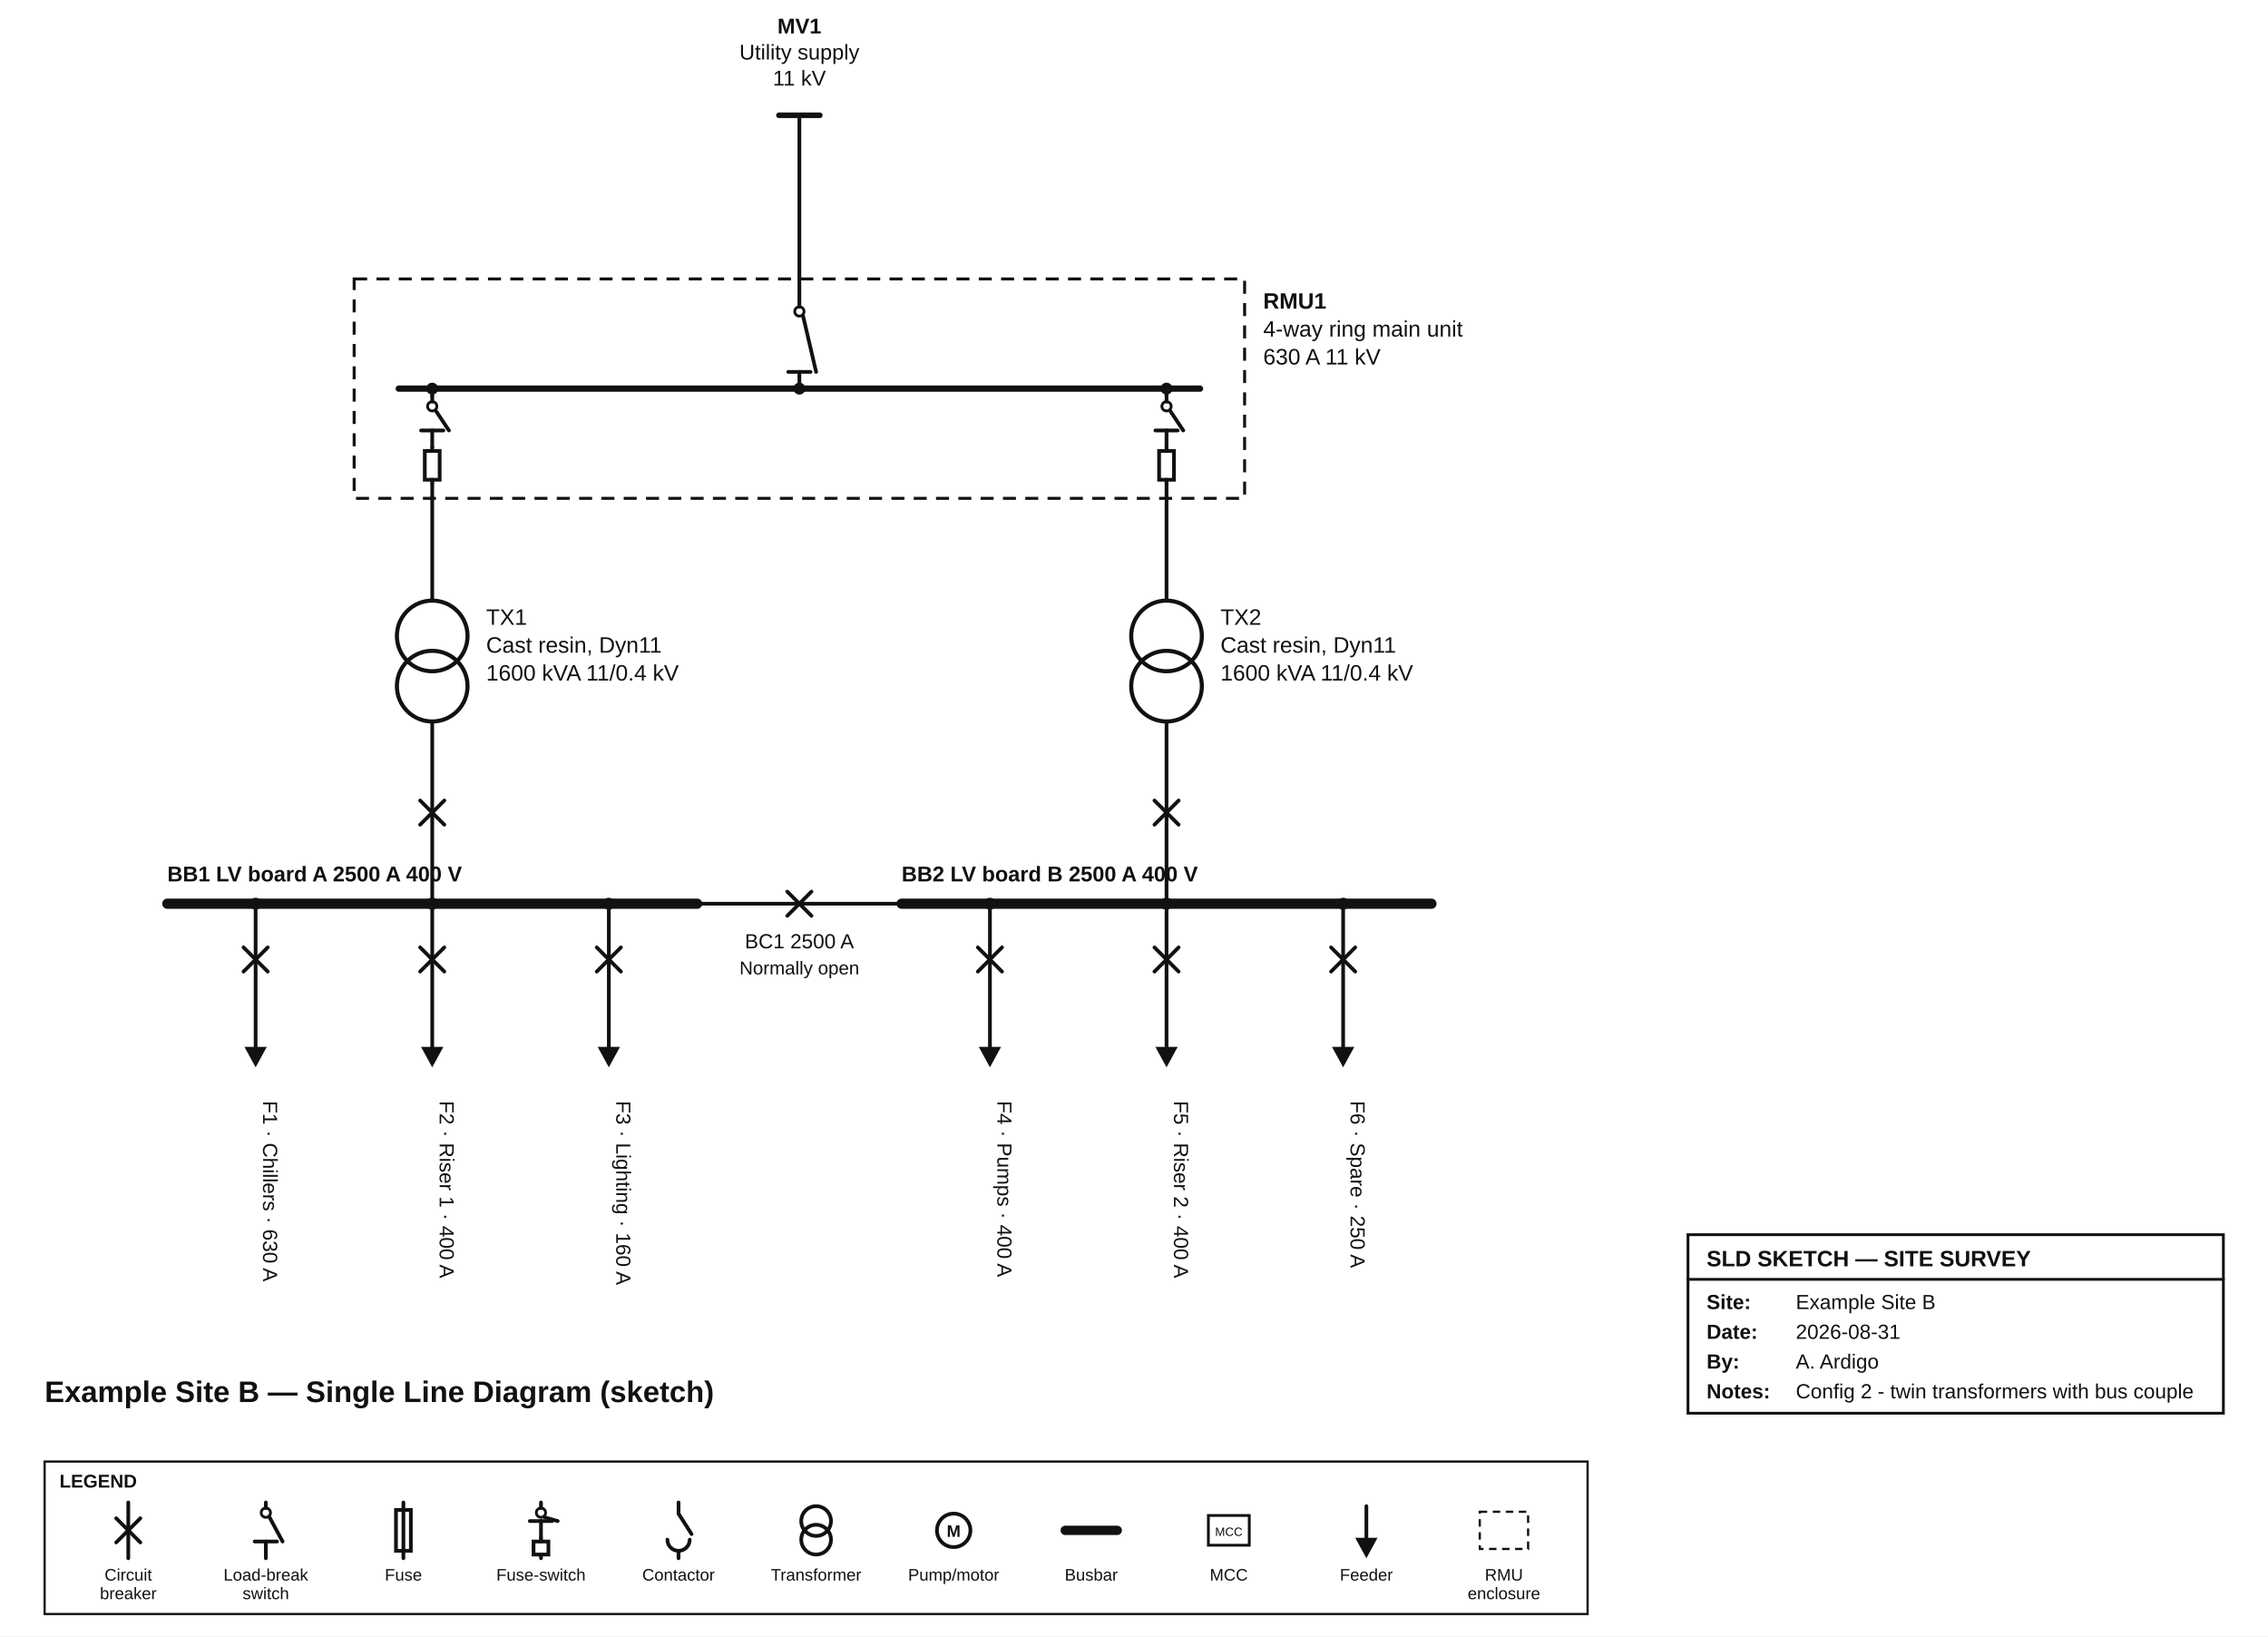
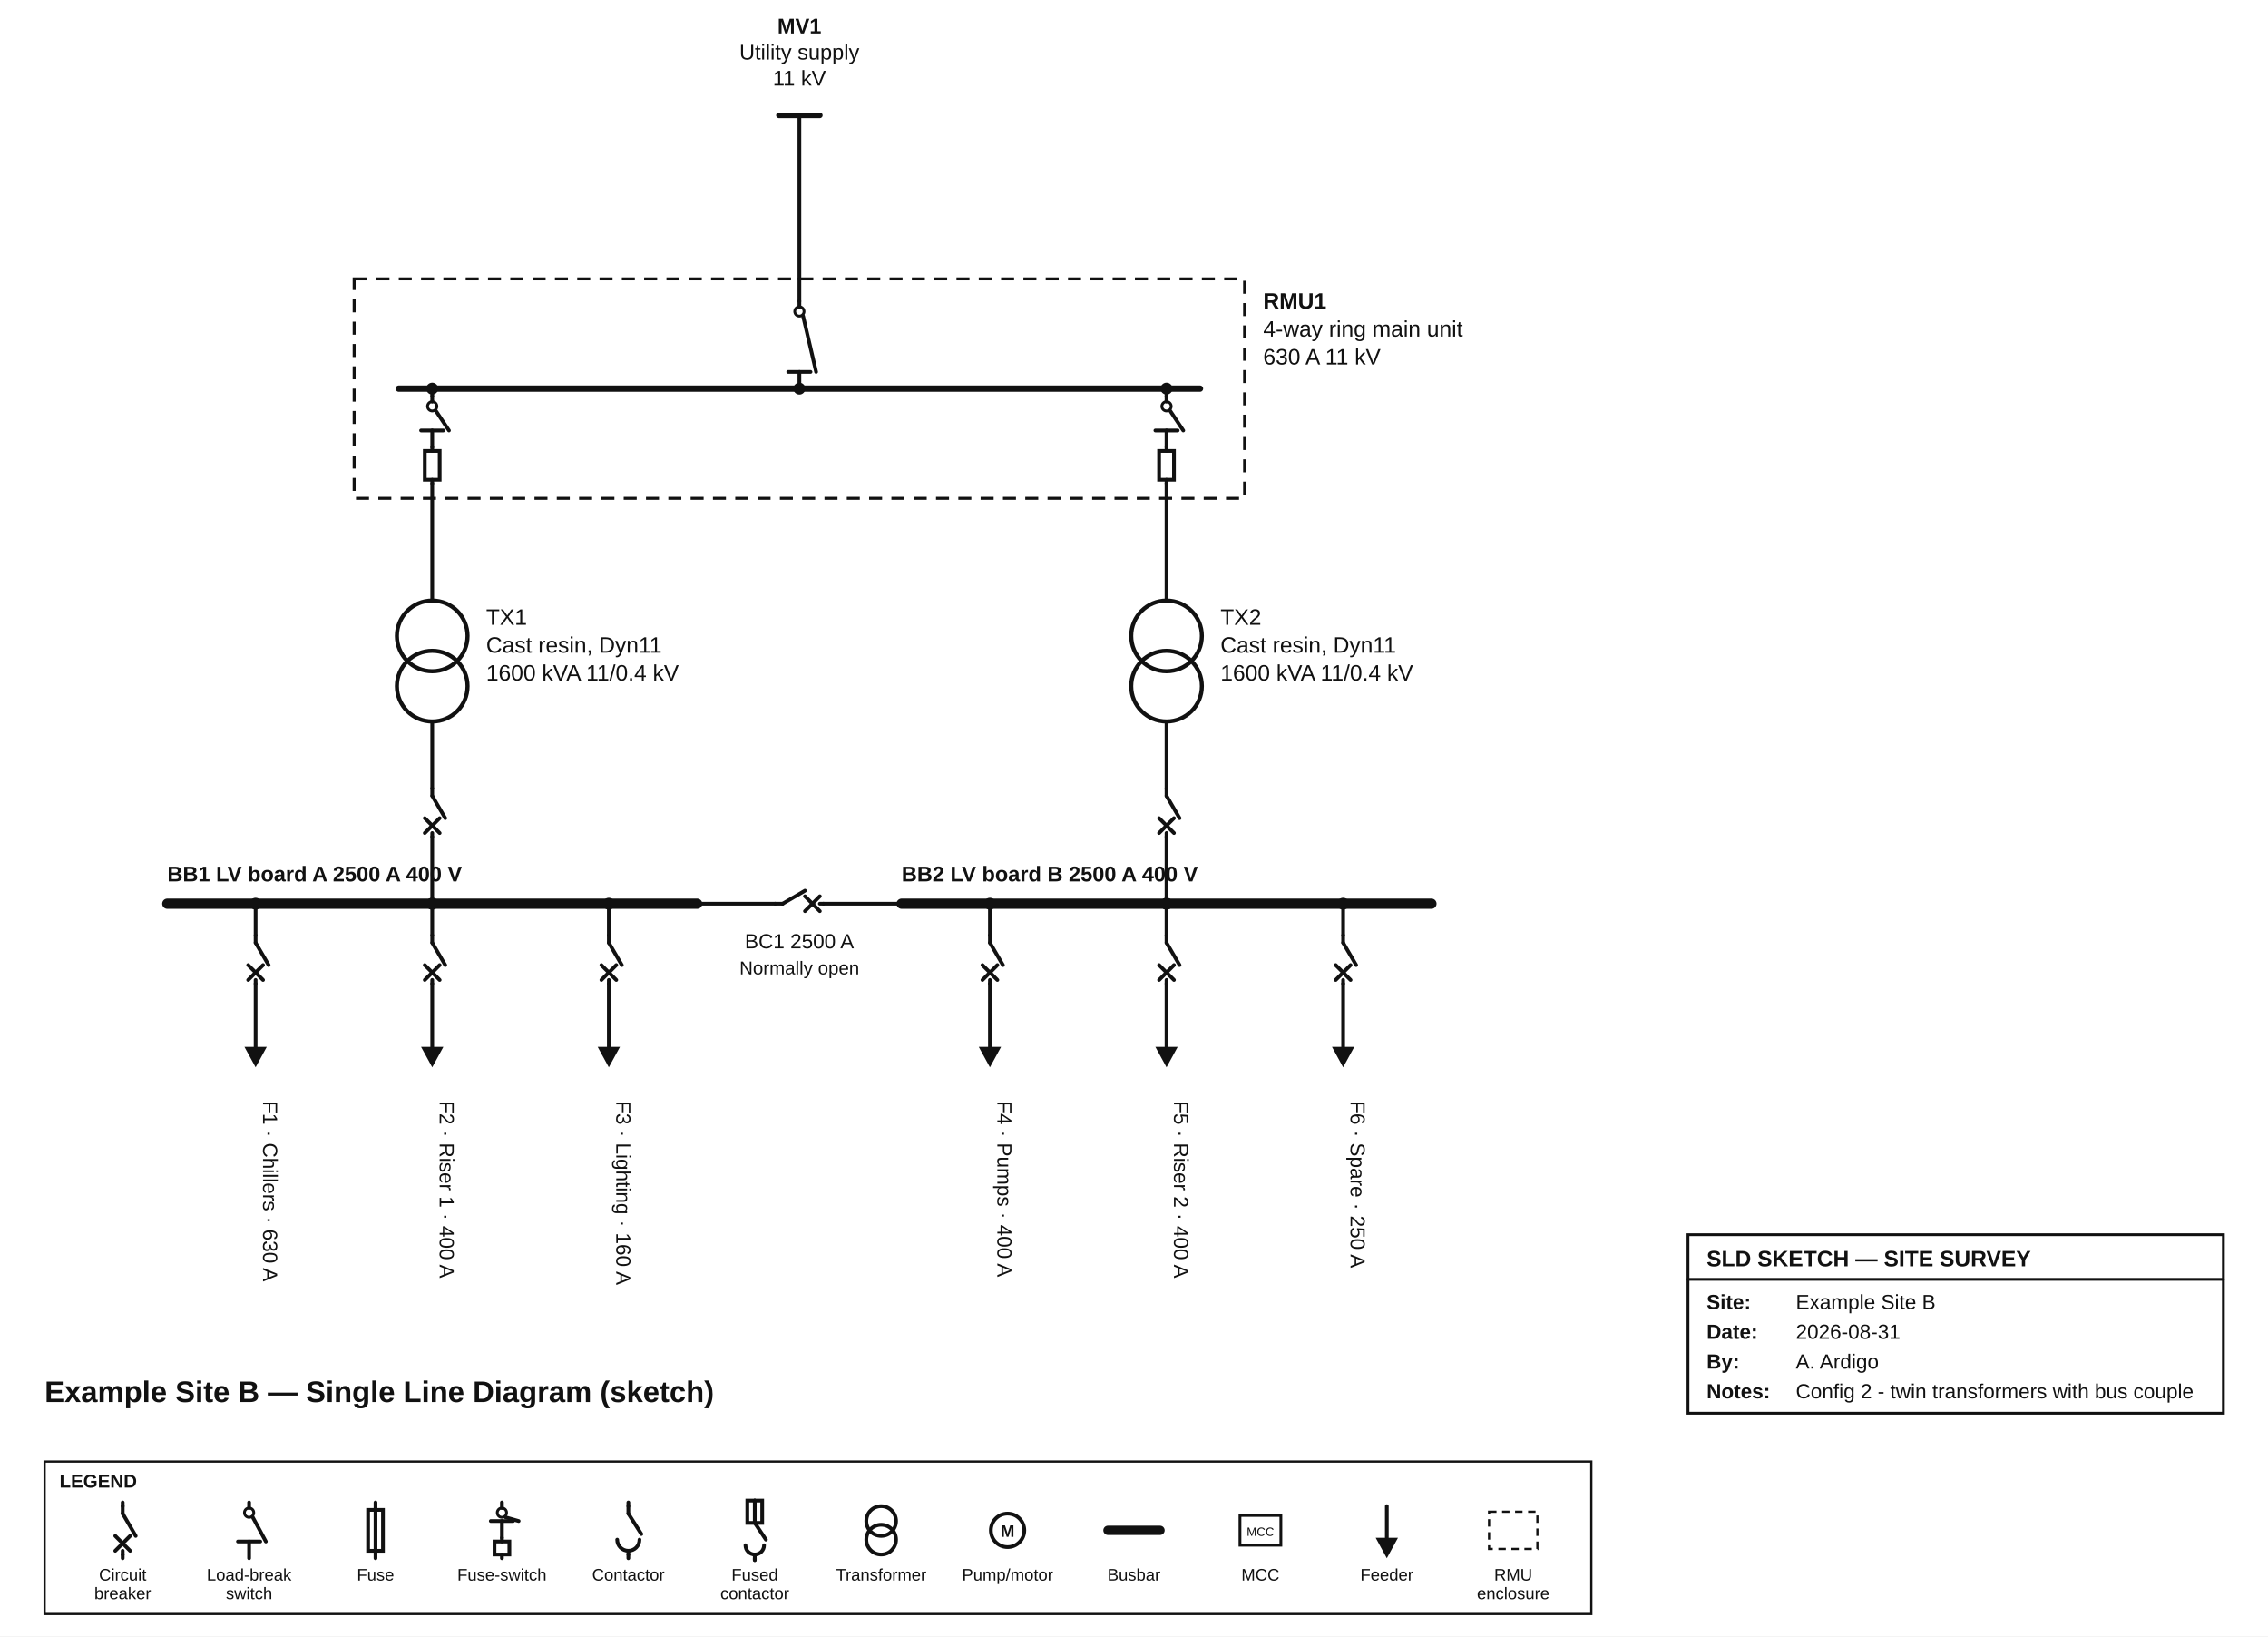
<svg xmlns="http://www.w3.org/2000/svg" width="1220" height="880" viewBox="0 0 1220 880">
  <rect width="100%" height="100%" fill="white" />
  <text x="24.0" y="754.0" font-family="Arial, Helvetica, sans-serif" font-size="16" fill="#111" text-anchor="start" font-weight="bold">Example Site B — Single Line Diagram (sketch)</text>
  <rect x="190.5" y="150.0" width="479.0" height="118.0" fill="none" stroke="#111" stroke-width="1.6" stroke-dasharray="7 5" />
  <line x1="214.5" y1="209.0" x2="645.5" y2="209.0" stroke="#111" stroke-width="3.4" stroke-linecap="round" />
  <line x1="430.0" y1="162.0" x2="430.0" y2="165.0" stroke="#111" stroke-width="2" stroke-linecap="round" />
  <circle cx="430.0" cy="167.5" r="2.5" fill="none" stroke="#111" stroke-width="1.5" />
  <line x1="432.0" y1="170.0" x2="439.0" y2="200.0" stroke="#111" stroke-width="2" stroke-linecap="round" />
  <line x1="424.0" y1="200.0" x2="436.0" y2="200.0" stroke="#111" stroke-width="2" stroke-linecap="round" />
  <line x1="430.0" y1="200.0" x2="430.0" y2="209.0" stroke="#111" stroke-width="2" stroke-linecap="round" />
  <line x1="430.0" y1="150.0" x2="430.0" y2="162.0" stroke="#111" stroke-width="2" stroke-linecap="round" />
  <circle cx="430.0" cy="209.0" r="3.2" fill="#111" />
  <line x1="232.5" y1="213.0" x2="232.5" y2="216.0" stroke="#111" stroke-width="2" stroke-linecap="round" />
  <circle cx="232.5" cy="218.5" r="2.5" fill="none" stroke="#111" stroke-width="1.5" />
  <line x1="234.5" y1="221.0" x2="241.5" y2="231.5" stroke="#111" stroke-width="2" stroke-linecap="round" />
  <line x1="226.5" y1="231.5" x2="238.5" y2="231.5" stroke="#111" stroke-width="2" stroke-linecap="round" />
  <line x1="232.5" y1="231.5" x2="232.5" y2="240.5" stroke="#111" stroke-width="2" stroke-linecap="round" />
  <rect x="228.5" y="242.5" width="8.0" height="15.5" fill="none" stroke="#111" stroke-width="2" />
  <line x1="232.5" y1="240.5" x2="232.5" y2="242.5" stroke="#111" stroke-width="2" stroke-linecap="round" />
  <line x1="232.5" y1="258.0" x2="232.5" y2="260.0" stroke="#111" stroke-width="2" stroke-linecap="round" />
  <line x1="232.5" y1="209.0" x2="232.5" y2="213.0" stroke="#111" stroke-width="2" stroke-linecap="round" />
  <line x1="232.5" y1="260.0" x2="232.5" y2="268.0" stroke="#111" stroke-width="2" stroke-linecap="round" />
  <circle cx="232.5" cy="209.0" r="3.2" fill="#111" />
  <line x1="627.5" y1="213.0" x2="627.5" y2="216.0" stroke="#111" stroke-width="2" stroke-linecap="round" />
  <circle cx="627.5" cy="218.5" r="2.5" fill="none" stroke="#111" stroke-width="1.5" />
  <line x1="629.5" y1="221.0" x2="636.5" y2="231.5" stroke="#111" stroke-width="2" stroke-linecap="round" />
  <line x1="621.5" y1="231.5" x2="633.5" y2="231.5" stroke="#111" stroke-width="2" stroke-linecap="round" />
  <line x1="627.5" y1="231.5" x2="627.5" y2="240.5" stroke="#111" stroke-width="2" stroke-linecap="round" />
  <rect x="623.5" y="242.5" width="8.0" height="15.5" fill="none" stroke="#111" stroke-width="2" />
  <line x1="627.5" y1="240.5" x2="627.5" y2="242.5" stroke="#111" stroke-width="2" stroke-linecap="round" />
  <line x1="627.5" y1="258.0" x2="627.5" y2="260.0" stroke="#111" stroke-width="2" stroke-linecap="round" />
  <line x1="627.5" y1="209.0" x2="627.5" y2="213.0" stroke="#111" stroke-width="2" stroke-linecap="round" />
  <line x1="627.5" y1="260.0" x2="627.5" y2="268.0" stroke="#111" stroke-width="2" stroke-linecap="round" />
  <circle cx="627.5" cy="209.0" r="3.2" fill="#111" />
  <text x="679.5" y="166.0" font-family="Arial, Helvetica, sans-serif" font-size="12" fill="#111" text-anchor="start" font-weight="bold">RMU1</text>
  <text x="679.5" y="181.0" font-family="Arial, Helvetica, sans-serif" font-size="12" fill="#111" text-anchor="start">4-way ring main unit</text>
  <text x="679.5" y="196.0" font-family="Arial, Helvetica, sans-serif" font-size="12" fill="#111" text-anchor="start">630 A 11 kV</text>
  <line x1="419.0" y1="62.0" x2="441.0" y2="62.0" stroke="#111" stroke-width="3" stroke-linecap="round" />
  <text x="430.0" y="18.0" font-family="Arial, Helvetica, sans-serif" font-size="11.5" fill="#111" text-anchor="middle" font-weight="bold">MV1</text>
  <text x="430.0" y="32.0" font-family="Arial, Helvetica, sans-serif" font-size="11.5" fill="#111" text-anchor="middle">Utility supply</text>
  <text x="430.0" y="46.0" font-family="Arial, Helvetica, sans-serif" font-size="11.5" fill="#111" text-anchor="middle">11 kV</text>
  <line x1="430.0" y1="62.0" x2="430.0" y2="150.0" stroke="#111" stroke-width="2" stroke-linecap="round" />
  <circle cx="232.5" cy="342.0" r="19" fill="none" stroke="#111" stroke-width="2.2" />
  <circle cx="232.5" cy="369.0" r="19" fill="none" stroke="#111" stroke-width="2.2" />
  <text x="261.5" y="336.0" font-family="Arial, Helvetica, sans-serif" font-size="12" fill="#111" text-anchor="start">TX1</text>
  <text x="261.5" y="351.0" font-family="Arial, Helvetica, sans-serif" font-size="12" fill="#111" text-anchor="start">Cast resin, Dyn11</text>
  <text x="261.5" y="366.0" font-family="Arial, Helvetica, sans-serif" font-size="12" fill="#111" text-anchor="start">1600 kVA 11/0.4 kV</text>
  <line x1="232.5" y1="268.0" x2="232.5" y2="323.0" stroke="#111" stroke-width="2" stroke-linecap="round" />
-   <line x1="226.0" y1="430.5" x2="239.0" y2="443.5" stroke="#111" stroke-width="2" stroke-linecap="round" />
-   <line x1="226.0" y1="443.5" x2="239.0" y2="430.5" stroke="#111" stroke-width="2" stroke-linecap="round" />
-   <line x1="232.5" y1="388.0" x2="232.5" y2="437.0" stroke="#111" stroke-width="2" stroke-linecap="round" />
-   <line x1="232.5" y1="437.0" x2="232.5" y2="486.0" stroke="#111" stroke-width="2" stroke-linecap="round" />
+   <line x1="232.5" y1="424.0" x2="232.5" y2="428.0" stroke="#111" stroke-width="2" stroke-linecap="round" />
+   <line x1="232.5" y1="428.0" x2="239.5" y2="440.0" stroke="#111" stroke-width="2" stroke-linecap="round" />
+   <line x1="228.5" y1="440.0" x2="236.5" y2="448.0" stroke="#111" stroke-width="2" stroke-linecap="round" />
+   <line x1="228.5" y1="448.0" x2="236.5" y2="440.0" stroke="#111" stroke-width="2" stroke-linecap="round" />
+   <line x1="232.5" y1="448.0" x2="232.5" y2="450.0" stroke="#111" stroke-width="2" stroke-linecap="round" />
+   <line x1="232.5" y1="388.0" x2="232.5" y2="424.0" stroke="#111" stroke-width="2" stroke-linecap="round" />
+   <line x1="232.5" y1="450.0" x2="232.5" y2="486.0" stroke="#111" stroke-width="2" stroke-linecap="round" />
  <circle cx="232.5" cy="486.0" r="3.2" fill="#111" />
  <circle cx="627.5" cy="342.0" r="19" fill="none" stroke="#111" stroke-width="2.2" />
  <circle cx="627.5" cy="369.0" r="19" fill="none" stroke="#111" stroke-width="2.2" />
  <text x="656.5" y="336.0" font-family="Arial, Helvetica, sans-serif" font-size="12" fill="#111" text-anchor="start">TX2</text>
  <text x="656.5" y="351.0" font-family="Arial, Helvetica, sans-serif" font-size="12" fill="#111" text-anchor="start">Cast resin, Dyn11</text>
  <text x="656.5" y="366.0" font-family="Arial, Helvetica, sans-serif" font-size="12" fill="#111" text-anchor="start">1600 kVA 11/0.4 kV</text>
  <line x1="627.5" y1="268.0" x2="627.5" y2="323.0" stroke="#111" stroke-width="2" stroke-linecap="round" />
-   <line x1="621.0" y1="430.5" x2="634.0" y2="443.5" stroke="#111" stroke-width="2" stroke-linecap="round" />
-   <line x1="621.0" y1="443.5" x2="634.0" y2="430.5" stroke="#111" stroke-width="2" stroke-linecap="round" />
-   <line x1="627.5" y1="388.0" x2="627.5" y2="437.0" stroke="#111" stroke-width="2" stroke-linecap="round" />
-   <line x1="627.5" y1="437.0" x2="627.5" y2="486.0" stroke="#111" stroke-width="2" stroke-linecap="round" />
+   <line x1="627.5" y1="424.0" x2="627.5" y2="428.0" stroke="#111" stroke-width="2" stroke-linecap="round" />
+   <line x1="627.5" y1="428.0" x2="634.5" y2="440.0" stroke="#111" stroke-width="2" stroke-linecap="round" />
+   <line x1="623.5" y1="440.0" x2="631.5" y2="448.0" stroke="#111" stroke-width="2" stroke-linecap="round" />
+   <line x1="623.5" y1="448.0" x2="631.5" y2="440.0" stroke="#111" stroke-width="2" stroke-linecap="round" />
+   <line x1="627.5" y1="448.0" x2="627.5" y2="450.0" stroke="#111" stroke-width="2" stroke-linecap="round" />
+   <line x1="627.5" y1="388.0" x2="627.5" y2="424.0" stroke="#111" stroke-width="2" stroke-linecap="round" />
+   <line x1="627.5" y1="450.0" x2="627.5" y2="486.0" stroke="#111" stroke-width="2" stroke-linecap="round" />
  <circle cx="627.5" cy="486.0" r="3.2" fill="#111" />
  <line x1="90.0" y1="486.0" x2="375.0" y2="486.0" stroke="#111" stroke-width="5.5" stroke-linecap="round" />
  <text x="90.0" y="474.0" font-family="Arial, Helvetica, sans-serif" font-size="11.5" fill="#111" text-anchor="start" font-weight="bold">BB1 LV board A 2500 A 400 V</text>
  <line x1="485.0" y1="486.0" x2="770.0" y2="486.0" stroke="#111" stroke-width="5.5" stroke-linecap="round" />
  <text x="485.0" y="474.0" font-family="Arial, Helvetica, sans-serif" font-size="11.5" fill="#111" text-anchor="start" font-weight="bold">BB2 LV board B 2500 A 400 V</text>
-   <line x1="375.0" y1="486.0" x2="485.0" y2="486.0" stroke="#111" stroke-width="2" stroke-linecap="round" />
-   <line x1="423.5" y1="479.5" x2="436.5" y2="492.5" stroke="#111" stroke-width="2" stroke-linecap="round" />
-   <line x1="423.5" y1="492.5" x2="436.5" y2="479.5" stroke="#111" stroke-width="2" stroke-linecap="round" />
+   <line x1="417.0" y1="486.0" x2="421.0" y2="486.0" stroke="#111" stroke-width="2" stroke-linecap="round" />
+   <line x1="421.0" y1="486.0" x2="433.0" y2="479.0" stroke="#111" stroke-width="2" stroke-linecap="round" />
+   <line x1="433.0" y1="482.0" x2="441.0" y2="490.0" stroke="#111" stroke-width="2" stroke-linecap="round" />
+   <line x1="433.0" y1="490.0" x2="441.0" y2="482.0" stroke="#111" stroke-width="2" stroke-linecap="round" />
+   <line x1="441.0" y1="486.0" x2="443.0" y2="486.0" stroke="#111" stroke-width="2" stroke-linecap="round" />
+   <line x1="375.0" y1="486.0" x2="417.0" y2="486.0" stroke="#111" stroke-width="2" stroke-linecap="round" />
+   <line x1="443.0" y1="486.0" x2="485.0" y2="486.0" stroke="#111" stroke-width="2" stroke-linecap="round" />
  <text x="430.0" y="510.0" font-family="Arial, Helvetica, sans-serif" font-size="11" fill="#111" text-anchor="middle">BC1 2500 A</text>
  <text x="430.0" y="524.0" font-family="Arial, Helvetica, sans-serif" font-size="10" fill="#111" text-anchor="middle">Normally open</text>
  <circle cx="137.5" cy="486.0" r="3.2" fill="#111" />
-   <line x1="131.0" y1="509.5" x2="144.0" y2="522.5" stroke="#111" stroke-width="2" stroke-linecap="round" />
-   <line x1="131.0" y1="522.5" x2="144.0" y2="509.5" stroke="#111" stroke-width="2" stroke-linecap="round" />
-   <line x1="137.5" y1="486.0" x2="137.5" y2="516.0" stroke="#111" stroke-width="2" stroke-linecap="round" />
-   <line x1="137.5" y1="516.0" x2="137.5" y2="564.0" stroke="#111" stroke-width="2" stroke-linecap="round" />
+   <line x1="137.5" y1="503.0" x2="137.5" y2="507.0" stroke="#111" stroke-width="2" stroke-linecap="round" />
+   <line x1="137.5" y1="507.0" x2="144.5" y2="519.0" stroke="#111" stroke-width="2" stroke-linecap="round" />
+   <line x1="133.5" y1="519.0" x2="141.5" y2="527.0" stroke="#111" stroke-width="2" stroke-linecap="round" />
+   <line x1="133.5" y1="527.0" x2="141.5" y2="519.0" stroke="#111" stroke-width="2" stroke-linecap="round" />
+   <line x1="137.5" y1="527.0" x2="137.5" y2="529.0" stroke="#111" stroke-width="2" stroke-linecap="round" />
+   <line x1="137.5" y1="486.0" x2="137.5" y2="503.0" stroke="#111" stroke-width="2" stroke-linecap="round" />
+   <line x1="137.5" y1="529.0" x2="137.5" y2="564.0" stroke="#111" stroke-width="2" stroke-linecap="round" />
  <polygon points="131.5,563.0 143.5,563.0 137.5,574.0" fill="#111" />
  <text x="0" y="0" transform="translate(141.5,592.0) rotate(90)" font-family="Arial, Helvetica, sans-serif" font-size="11" fill="#111" text-anchor="start">F1 · Chillers · 630 A</text>
  <circle cx="232.5" cy="486.0" r="3.2" fill="#111" />
-   <line x1="226.0" y1="509.5" x2="239.0" y2="522.5" stroke="#111" stroke-width="2" stroke-linecap="round" />
-   <line x1="226.0" y1="522.5" x2="239.0" y2="509.5" stroke="#111" stroke-width="2" stroke-linecap="round" />
-   <line x1="232.5" y1="486.0" x2="232.5" y2="516.0" stroke="#111" stroke-width="2" stroke-linecap="round" />
-   <line x1="232.5" y1="516.0" x2="232.5" y2="564.0" stroke="#111" stroke-width="2" stroke-linecap="round" />
+   <line x1="232.5" y1="503.0" x2="232.5" y2="507.0" stroke="#111" stroke-width="2" stroke-linecap="round" />
+   <line x1="232.5" y1="507.0" x2="239.5" y2="519.0" stroke="#111" stroke-width="2" stroke-linecap="round" />
+   <line x1="228.5" y1="519.0" x2="236.5" y2="527.0" stroke="#111" stroke-width="2" stroke-linecap="round" />
+   <line x1="228.5" y1="527.0" x2="236.5" y2="519.0" stroke="#111" stroke-width="2" stroke-linecap="round" />
+   <line x1="232.5" y1="527.0" x2="232.5" y2="529.0" stroke="#111" stroke-width="2" stroke-linecap="round" />
+   <line x1="232.5" y1="486.0" x2="232.5" y2="503.0" stroke="#111" stroke-width="2" stroke-linecap="round" />
+   <line x1="232.5" y1="529.0" x2="232.5" y2="564.0" stroke="#111" stroke-width="2" stroke-linecap="round" />
  <polygon points="226.5,563.0 238.5,563.0 232.5,574.0" fill="#111" />
  <text x="0" y="0" transform="translate(236.5,592.0) rotate(90)" font-family="Arial, Helvetica, sans-serif" font-size="11" fill="#111" text-anchor="start">F2 · Riser 1 · 400 A</text>
  <circle cx="327.5" cy="486.0" r="3.2" fill="#111" />
-   <line x1="321.0" y1="509.5" x2="334.0" y2="522.5" stroke="#111" stroke-width="2" stroke-linecap="round" />
-   <line x1="321.0" y1="522.5" x2="334.0" y2="509.5" stroke="#111" stroke-width="2" stroke-linecap="round" />
-   <line x1="327.5" y1="486.0" x2="327.5" y2="516.0" stroke="#111" stroke-width="2" stroke-linecap="round" />
-   <line x1="327.5" y1="516.0" x2="327.5" y2="564.0" stroke="#111" stroke-width="2" stroke-linecap="round" />
+   <line x1="327.5" y1="503.0" x2="327.5" y2="507.0" stroke="#111" stroke-width="2" stroke-linecap="round" />
+   <line x1="327.5" y1="507.0" x2="334.5" y2="519.0" stroke="#111" stroke-width="2" stroke-linecap="round" />
+   <line x1="323.5" y1="519.0" x2="331.5" y2="527.0" stroke="#111" stroke-width="2" stroke-linecap="round" />
+   <line x1="323.5" y1="527.0" x2="331.5" y2="519.0" stroke="#111" stroke-width="2" stroke-linecap="round" />
+   <line x1="327.5" y1="527.0" x2="327.5" y2="529.0" stroke="#111" stroke-width="2" stroke-linecap="round" />
+   <line x1="327.5" y1="486.0" x2="327.5" y2="503.0" stroke="#111" stroke-width="2" stroke-linecap="round" />
+   <line x1="327.5" y1="529.0" x2="327.5" y2="564.0" stroke="#111" stroke-width="2" stroke-linecap="round" />
  <polygon points="321.5,563.0 333.5,563.0 327.5,574.0" fill="#111" />
  <text x="0" y="0" transform="translate(331.5,592.0) rotate(90)" font-family="Arial, Helvetica, sans-serif" font-size="11" fill="#111" text-anchor="start">F3 · Lighting · 160 A</text>
  <circle cx="532.5" cy="486.0" r="3.2" fill="#111" />
-   <line x1="526.0" y1="509.5" x2="539.0" y2="522.5" stroke="#111" stroke-width="2" stroke-linecap="round" />
-   <line x1="526.0" y1="522.5" x2="539.0" y2="509.5" stroke="#111" stroke-width="2" stroke-linecap="round" />
-   <line x1="532.5" y1="486.0" x2="532.5" y2="516.0" stroke="#111" stroke-width="2" stroke-linecap="round" />
-   <line x1="532.5" y1="516.0" x2="532.5" y2="564.0" stroke="#111" stroke-width="2" stroke-linecap="round" />
+   <line x1="532.5" y1="503.0" x2="532.5" y2="507.0" stroke="#111" stroke-width="2" stroke-linecap="round" />
+   <line x1="532.5" y1="507.0" x2="539.5" y2="519.0" stroke="#111" stroke-width="2" stroke-linecap="round" />
+   <line x1="528.5" y1="519.0" x2="536.5" y2="527.0" stroke="#111" stroke-width="2" stroke-linecap="round" />
+   <line x1="528.5" y1="527.0" x2="536.5" y2="519.0" stroke="#111" stroke-width="2" stroke-linecap="round" />
+   <line x1="532.5" y1="527.0" x2="532.5" y2="529.0" stroke="#111" stroke-width="2" stroke-linecap="round" />
+   <line x1="532.5" y1="486.0" x2="532.5" y2="503.0" stroke="#111" stroke-width="2" stroke-linecap="round" />
+   <line x1="532.5" y1="529.0" x2="532.5" y2="564.0" stroke="#111" stroke-width="2" stroke-linecap="round" />
  <polygon points="526.5,563.0 538.5,563.0 532.5,574.0" fill="#111" />
  <text x="0" y="0" transform="translate(536.5,592.0) rotate(90)" font-family="Arial, Helvetica, sans-serif" font-size="11" fill="#111" text-anchor="start">F4 · Pumps · 400 A</text>
  <circle cx="627.5" cy="486.0" r="3.2" fill="#111" />
-   <line x1="621.0" y1="509.5" x2="634.0" y2="522.5" stroke="#111" stroke-width="2" stroke-linecap="round" />
-   <line x1="621.0" y1="522.5" x2="634.0" y2="509.5" stroke="#111" stroke-width="2" stroke-linecap="round" />
-   <line x1="627.5" y1="486.0" x2="627.5" y2="516.0" stroke="#111" stroke-width="2" stroke-linecap="round" />
-   <line x1="627.5" y1="516.0" x2="627.5" y2="564.0" stroke="#111" stroke-width="2" stroke-linecap="round" />
+   <line x1="627.5" y1="503.0" x2="627.5" y2="507.0" stroke="#111" stroke-width="2" stroke-linecap="round" />
+   <line x1="627.5" y1="507.0" x2="634.5" y2="519.0" stroke="#111" stroke-width="2" stroke-linecap="round" />
+   <line x1="623.5" y1="519.0" x2="631.5" y2="527.0" stroke="#111" stroke-width="2" stroke-linecap="round" />
+   <line x1="623.5" y1="527.0" x2="631.5" y2="519.0" stroke="#111" stroke-width="2" stroke-linecap="round" />
+   <line x1="627.5" y1="527.0" x2="627.5" y2="529.0" stroke="#111" stroke-width="2" stroke-linecap="round" />
+   <line x1="627.5" y1="486.0" x2="627.5" y2="503.0" stroke="#111" stroke-width="2" stroke-linecap="round" />
+   <line x1="627.5" y1="529.0" x2="627.5" y2="564.0" stroke="#111" stroke-width="2" stroke-linecap="round" />
  <polygon points="621.5,563.0 633.5,563.0 627.5,574.0" fill="#111" />
  <text x="0" y="0" transform="translate(631.5,592.0) rotate(90)" font-family="Arial, Helvetica, sans-serif" font-size="11" fill="#111" text-anchor="start">F5 · Riser 2 · 400 A</text>
  <circle cx="722.5" cy="486.0" r="3.2" fill="#111" />
-   <line x1="716.0" y1="509.5" x2="729.0" y2="522.5" stroke="#111" stroke-width="2" stroke-linecap="round" />
-   <line x1="716.0" y1="522.5" x2="729.0" y2="509.5" stroke="#111" stroke-width="2" stroke-linecap="round" />
-   <line x1="722.5" y1="486.0" x2="722.5" y2="516.0" stroke="#111" stroke-width="2" stroke-linecap="round" />
-   <line x1="722.5" y1="516.0" x2="722.5" y2="564.0" stroke="#111" stroke-width="2" stroke-linecap="round" />
+   <line x1="722.5" y1="503.0" x2="722.5" y2="507.0" stroke="#111" stroke-width="2" stroke-linecap="round" />
+   <line x1="722.5" y1="507.0" x2="729.5" y2="519.0" stroke="#111" stroke-width="2" stroke-linecap="round" />
+   <line x1="718.5" y1="519.0" x2="726.5" y2="527.0" stroke="#111" stroke-width="2" stroke-linecap="round" />
+   <line x1="718.5" y1="527.0" x2="726.5" y2="519.0" stroke="#111" stroke-width="2" stroke-linecap="round" />
+   <line x1="722.5" y1="527.0" x2="722.5" y2="529.0" stroke="#111" stroke-width="2" stroke-linecap="round" />
+   <line x1="722.5" y1="486.0" x2="722.5" y2="503.0" stroke="#111" stroke-width="2" stroke-linecap="round" />
+   <line x1="722.5" y1="529.0" x2="722.5" y2="564.0" stroke="#111" stroke-width="2" stroke-linecap="round" />
  <polygon points="716.5,563.0 728.5,563.0 722.5,574.0" fill="#111" />
  <text x="0" y="0" transform="translate(726.5,592.0) rotate(90)" font-family="Arial, Helvetica, sans-serif" font-size="11" fill="#111" text-anchor="start">F6 · Spare · 250 A</text>
  <rect x="908.0" y="664.0" width="288.0" height="96.0" fill="none" stroke="#111" stroke-width="1.5" />
  <line x1="908.0" y1="688.0" x2="1196.0" y2="688.0" stroke="#111" stroke-width="1.5" stroke-linecap="round" />
  <text x="918.0" y="681.0" font-family="Arial, Helvetica, sans-serif" font-size="12" fill="#111" text-anchor="start" font-weight="bold">SLD SKETCH — SITE SURVEY</text>
  <text x="918.0" y="704.0" font-family="Arial, Helvetica, sans-serif" font-size="11" fill="#111" text-anchor="start" font-weight="bold">Site:</text>
  <text x="966.0" y="704.0" font-family="Arial, Helvetica, sans-serif" font-size="11" fill="#111" text-anchor="start">Example Site B</text>
  <text x="918.0" y="720.0" font-family="Arial, Helvetica, sans-serif" font-size="11" fill="#111" text-anchor="start" font-weight="bold">Date:</text>
  <text x="966.0" y="720.0" font-family="Arial, Helvetica, sans-serif" font-size="11" fill="#111" text-anchor="start">2026-08-31</text>
  <text x="918.0" y="736.0" font-family="Arial, Helvetica, sans-serif" font-size="11" fill="#111" text-anchor="start" font-weight="bold">By:</text>
  <text x="966.0" y="736.0" font-family="Arial, Helvetica, sans-serif" font-size="11" fill="#111" text-anchor="start">A. Ardigo</text>
  <text x="918.0" y="752.0" font-family="Arial, Helvetica, sans-serif" font-size="11" fill="#111" text-anchor="start" font-weight="bold">Notes:</text>
  <text x="966.0" y="752.0" font-family="Arial, Helvetica, sans-serif" font-size="11" fill="#111" text-anchor="start">Config 2 - twin transformers with bus couple</text>
-   <rect x="24.0" y="786.0" width="830.0" height="82.0" fill="none" stroke="#111" stroke-width="1.2" />
+   <rect x="24.0" y="786.0" width="832.0" height="82.0" fill="none" stroke="#111" stroke-width="1.2" />
  <text x="32.0" y="800.0" font-family="Arial, Helvetica, sans-serif" font-size="10" fill="#111" text-anchor="start" font-weight="bold">LEGEND</text>
-   <line x1="62.5" y1="816.5" x2="75.5" y2="829.5" stroke="#111" stroke-width="2" stroke-linecap="round" />
-   <line x1="62.5" y1="829.5" x2="75.5" y2="816.5" stroke="#111" stroke-width="2" stroke-linecap="round" />
-   <line x1="69.0" y1="808.0" x2="69.0" y2="823.0" stroke="#111" stroke-width="2" stroke-linecap="round" />
-   <line x1="69.0" y1="823.0" x2="69.0" y2="838.0" stroke="#111" stroke-width="2" stroke-linecap="round" />
-   <text x="69.0" y="850.0" font-family="Arial, Helvetica, sans-serif" font-size="9" fill="#111" text-anchor="middle">Circuit</text>
-   <text x="69.0" y="860.0" font-family="Arial, Helvetica, sans-serif" font-size="9" fill="#111" text-anchor="middle">breaker</text>
-   <line x1="143.0" y1="808.0" x2="143.0" y2="811.0" stroke="#111" stroke-width="2" stroke-linecap="round" />
-   <circle cx="143.0" cy="813.5" r="2.5" fill="none" stroke="#111" stroke-width="1.5" />
-   <line x1="145.0" y1="816.0" x2="152.0" y2="829.0" stroke="#111" stroke-width="2" stroke-linecap="round" />
-   <line x1="137.0" y1="829.0" x2="149.0" y2="829.0" stroke="#111" stroke-width="2" stroke-linecap="round" />
-   <line x1="143.0" y1="829.0" x2="143.0" y2="838.0" stroke="#111" stroke-width="2" stroke-linecap="round" />
-   <text x="143.0" y="850.0" font-family="Arial, Helvetica, sans-serif" font-size="9" fill="#111" text-anchor="middle">Load-break</text>
-   <text x="143.0" y="860.0" font-family="Arial, Helvetica, sans-serif" font-size="9" fill="#111" text-anchor="middle">switch</text>
-   <rect x="213.0" y="812.0" width="8.0" height="22.0" fill="none" stroke="#111" stroke-width="2" />
-   <line x1="217.0" y1="812.0" x2="217.0" y2="834.0" stroke="#111" stroke-width="2" stroke-linecap="round" />
-   <line x1="217.0" y1="808.0" x2="217.0" y2="812.0" stroke="#111" stroke-width="2" stroke-linecap="round" />
-   <line x1="217.0" y1="834.0" x2="217.0" y2="838.0" stroke="#111" stroke-width="2" stroke-linecap="round" />
-   <text x="217.0" y="850.0" font-family="Arial, Helvetica, sans-serif" font-size="9" fill="#111" text-anchor="middle">Fuse</text>
-   <line x1="291.0" y1="808.0" x2="291.0" y2="811.0" stroke="#111" stroke-width="2" stroke-linecap="round" />
-   <circle cx="291.0" cy="813.5" r="2.5" fill="none" stroke="#111" stroke-width="1.5" />
-   <line x1="293.0" y1="816.0" x2="300.0" y2="818.0" stroke="#111" stroke-width="2" stroke-linecap="round" />
-   <line x1="285.0" y1="818.0" x2="297.0" y2="818.0" stroke="#111" stroke-width="2" stroke-linecap="round" />
-   <line x1="291.0" y1="818.0" x2="291.0" y2="827.0" stroke="#111" stroke-width="2" stroke-linecap="round" />
-   <rect x="287.0" y="829.0" width="8.0" height="7.0" fill="none" stroke="#111" stroke-width="2" />
-   <line x1="291.0" y1="827.0" x2="291.0" y2="829.0" stroke="#111" stroke-width="2" stroke-linecap="round" />
-   <line x1="291.0" y1="836.0" x2="291.0" y2="838.0" stroke="#111" stroke-width="2" stroke-linecap="round" />
-   <text x="291.0" y="850.0" font-family="Arial, Helvetica, sans-serif" font-size="9" fill="#111" text-anchor="middle">Fuse-switch</text>
-   <line x1="365.0" y1="810.0" x2="365.0" y2="814.0" stroke="#111" stroke-width="2" stroke-linecap="round" />
-   <line x1="365.0" y1="814.0" x2="372.0" y2="825.0" stroke="#111" stroke-width="2" stroke-linecap="round" />
-   <path d="M 359.0,828.0 A 6,6 0 0 0 371.0,828.0" fill="none" stroke="#111" stroke-width="2" stroke-linecap="round" />
-   <line x1="365.0" y1="834.0" x2="365.0" y2="836.0" stroke="#111" stroke-width="2" stroke-linecap="round" />
-   <line x1="365.0" y1="808.0" x2="365.0" y2="810.0" stroke="#111" stroke-width="2" stroke-linecap="round" />
-   <line x1="365.0" y1="836.0" x2="365.0" y2="838.0" stroke="#111" stroke-width="2" stroke-linecap="round" />
-   <text x="365.0" y="850.0" font-family="Arial, Helvetica, sans-serif" font-size="9" fill="#111" text-anchor="middle">Contactor</text>
-   <circle cx="439.0" cy="818.0" r="8" fill="none" stroke="#111" stroke-width="2" />
-   <circle cx="439.0" cy="828.0" r="8" fill="none" stroke="#111" stroke-width="2" />
-   <text x="439.0" y="850.0" font-family="Arial, Helvetica, sans-serif" font-size="9" fill="#111" text-anchor="middle">Transformer</text>
-   <circle cx="513.0" cy="823.0" r="9" fill="none" stroke="#111" stroke-width="2" />
-   <text x="513.0" y="826.5" font-family="Arial, Helvetica, sans-serif" font-size="9" fill="#111" text-anchor="middle" font-weight="bold">M</text>
-   <text x="513.0" y="850.0" font-family="Arial, Helvetica, sans-serif" font-size="9" fill="#111" text-anchor="middle">Pump/motor</text>
-   <line x1="573.0" y1="823.0" x2="601.0" y2="823.0" stroke="#111" stroke-width="5" stroke-linecap="round" />
-   <text x="587.0" y="850.0" font-family="Arial, Helvetica, sans-serif" font-size="9" fill="#111" text-anchor="middle">Busbar</text>
-   <rect x="650.0" y="815.0" width="22.0" height="16.0" fill="none" stroke="#111" stroke-width="1.5" />
-   <text x="661.0" y="826.0" font-family="Arial, Helvetica, sans-serif" font-size="6.5" fill="#111" text-anchor="middle">MCC</text>
-   <text x="661.0" y="850.0" font-family="Arial, Helvetica, sans-serif" font-size="9" fill="#111" text-anchor="middle">MCC</text>
-   <line x1="735.0" y1="810.0" x2="735.0" y2="827.0" stroke="#111" stroke-width="2" stroke-linecap="round" />
-   <polygon points="729.0,827.0 741.0,827.0 735.0,838.0" fill="#111" />
-   <text x="735.0" y="850.0" font-family="Arial, Helvetica, sans-serif" font-size="9" fill="#111" text-anchor="middle">Feeder</text>
-   <rect x="796.0" y="813.0" width="26.0" height="20.0" fill="none" stroke="#111" stroke-width="1.2" stroke-dasharray="4 3" />
-   <text x="809.0" y="850.0" font-family="Arial, Helvetica, sans-serif" font-size="9" fill="#111" text-anchor="middle">RMU</text>
-   <text x="809.0" y="860.0" font-family="Arial, Helvetica, sans-serif" font-size="9" fill="#111" text-anchor="middle">enclosure</text>
+   <line x1="66.0" y1="810.0" x2="66.0" y2="814.0" stroke="#111" stroke-width="2" stroke-linecap="round" />
+   <line x1="66.0" y1="814.0" x2="73.0" y2="826.0" stroke="#111" stroke-width="2" stroke-linecap="round" />
+   <line x1="62.0" y1="826.0" x2="70.0" y2="834.0" stroke="#111" stroke-width="2" stroke-linecap="round" />
+   <line x1="62.0" y1="834.0" x2="70.0" y2="826.0" stroke="#111" stroke-width="2" stroke-linecap="round" />
+   <line x1="66.0" y1="834.0" x2="66.0" y2="836.0" stroke="#111" stroke-width="2" stroke-linecap="round" />
+   <line x1="66.0" y1="808.0" x2="66.0" y2="810.0" stroke="#111" stroke-width="2" stroke-linecap="round" />
+   <line x1="66.0" y1="836.0" x2="66.0" y2="838.0" stroke="#111" stroke-width="2" stroke-linecap="round" />
+   <text x="66.0" y="850.0" font-family="Arial, Helvetica, sans-serif" font-size="9" fill="#111" text-anchor="middle">Circuit</text>
+   <text x="66.0" y="860.0" font-family="Arial, Helvetica, sans-serif" font-size="9" fill="#111" text-anchor="middle">breaker</text>
+   <line x1="134.0" y1="808.0" x2="134.0" y2="811.0" stroke="#111" stroke-width="2" stroke-linecap="round" />
+   <circle cx="134.0" cy="813.5" r="2.5" fill="none" stroke="#111" stroke-width="1.5" />
+   <line x1="136.0" y1="816.0" x2="143.0" y2="829.0" stroke="#111" stroke-width="2" stroke-linecap="round" />
+   <line x1="128.0" y1="829.0" x2="140.0" y2="829.0" stroke="#111" stroke-width="2" stroke-linecap="round" />
+   <line x1="134.0" y1="829.0" x2="134.0" y2="838.0" stroke="#111" stroke-width="2" stroke-linecap="round" />
+   <text x="134.0" y="850.0" font-family="Arial, Helvetica, sans-serif" font-size="9" fill="#111" text-anchor="middle">Load-break</text>
+   <text x="134.0" y="860.0" font-family="Arial, Helvetica, sans-serif" font-size="9" fill="#111" text-anchor="middle">switch</text>
+   <rect x="198.0" y="812.0" width="8.0" height="22.0" fill="none" stroke="#111" stroke-width="2" />
+   <line x1="202.0" y1="812.0" x2="202.0" y2="834.0" stroke="#111" stroke-width="2" stroke-linecap="round" />
+   <line x1="202.0" y1="808.0" x2="202.0" y2="812.0" stroke="#111" stroke-width="2" stroke-linecap="round" />
+   <line x1="202.0" y1="834.0" x2="202.0" y2="838.0" stroke="#111" stroke-width="2" stroke-linecap="round" />
+   <text x="202.0" y="850.0" font-family="Arial, Helvetica, sans-serif" font-size="9" fill="#111" text-anchor="middle">Fuse</text>
+   <line x1="270.0" y1="808.0" x2="270.0" y2="811.0" stroke="#111" stroke-width="2" stroke-linecap="round" />
+   <circle cx="270.0" cy="813.5" r="2.5" fill="none" stroke="#111" stroke-width="1.5" />
+   <line x1="272.0" y1="816.0" x2="279.0" y2="818.0" stroke="#111" stroke-width="2" stroke-linecap="round" />
+   <line x1="264.0" y1="818.0" x2="276.0" y2="818.0" stroke="#111" stroke-width="2" stroke-linecap="round" />
+   <line x1="270.0" y1="818.0" x2="270.0" y2="827.0" stroke="#111" stroke-width="2" stroke-linecap="round" />
+   <rect x="266.0" y="829.0" width="8.0" height="7.0" fill="none" stroke="#111" stroke-width="2" />
+   <line x1="270.0" y1="827.0" x2="270.0" y2="829.0" stroke="#111" stroke-width="2" stroke-linecap="round" />
+   <line x1="270.0" y1="836.0" x2="270.0" y2="838.0" stroke="#111" stroke-width="2" stroke-linecap="round" />
+   <text x="270.0" y="850.0" font-family="Arial, Helvetica, sans-serif" font-size="9" fill="#111" text-anchor="middle">Fuse-switch</text>
+   <line x1="338.0" y1="810.0" x2="338.0" y2="814.0" stroke="#111" stroke-width="2" stroke-linecap="round" />
+   <line x1="338.0" y1="814.0" x2="345.0" y2="825.0" stroke="#111" stroke-width="2" stroke-linecap="round" />
+   <path d="M 332.0,828.0 A 6,6 0 0 0 344.0,828.0" fill="none" stroke="#111" stroke-width="2" stroke-linecap="round" />
+   <line x1="338.0" y1="834.0" x2="338.0" y2="836.0" stroke="#111" stroke-width="2" stroke-linecap="round" />
+   <line x1="338.0" y1="808.0" x2="338.0" y2="810.0" stroke="#111" stroke-width="2" stroke-linecap="round" />
+   <line x1="338.0" y1="836.0" x2="338.0" y2="838.0" stroke="#111" stroke-width="2" stroke-linecap="round" />
+   <text x="338.0" y="850.0" font-family="Arial, Helvetica, sans-serif" font-size="9" fill="#111" text-anchor="middle">Contactor</text>
+   <rect x="402.0" y="807.0" width="8.0" height="12.0" fill="none" stroke="#111" stroke-width="2" />
+   <line x1="406.0" y1="807.0" x2="406.0" y2="819.0" stroke="#111" stroke-width="2" stroke-linecap="round" />
+   <line x1="406.0" y1="819.0" x2="412.0" y2="828.0" stroke="#111" stroke-width="2" stroke-linecap="round" />
+   <path d="M 401.0,831.0 A 5,5 0 0 0 411.0,831.0" fill="none" stroke="#111" stroke-width="2" stroke-linecap="round" />
+   <line x1="406.0" y1="836.0" x2="406.0" y2="839.0" stroke="#111" stroke-width="2" stroke-linecap="round" />
+   <line x1="406.0" y1="808.0" x2="406.0" y2="807.0" stroke="#111" stroke-width="2" stroke-linecap="round" />
+   <line x1="406.0" y1="839.0" x2="406.0" y2="838.0" stroke="#111" stroke-width="2" stroke-linecap="round" />
+   <text x="406.0" y="850.0" font-family="Arial, Helvetica, sans-serif" font-size="9" fill="#111" text-anchor="middle">Fused</text>
+   <text x="406.0" y="860.0" font-family="Arial, Helvetica, sans-serif" font-size="9" fill="#111" text-anchor="middle">contactor</text>
+   <circle cx="474.0" cy="818.0" r="8" fill="none" stroke="#111" stroke-width="2" />
+   <circle cx="474.0" cy="828.0" r="8" fill="none" stroke="#111" stroke-width="2" />
+   <text x="474.0" y="850.0" font-family="Arial, Helvetica, sans-serif" font-size="9" fill="#111" text-anchor="middle">Transformer</text>
+   <circle cx="542.0" cy="823.0" r="9" fill="none" stroke="#111" stroke-width="2" />
+   <text x="542.0" y="826.5" font-family="Arial, Helvetica, sans-serif" font-size="9" fill="#111" text-anchor="middle" font-weight="bold">M</text>
+   <text x="542.0" y="850.0" font-family="Arial, Helvetica, sans-serif" font-size="9" fill="#111" text-anchor="middle">Pump/motor</text>
+   <line x1="596.0" y1="823.0" x2="624.0" y2="823.0" stroke="#111" stroke-width="5" stroke-linecap="round" />
+   <text x="610.0" y="850.0" font-family="Arial, Helvetica, sans-serif" font-size="9" fill="#111" text-anchor="middle">Busbar</text>
+   <rect x="667.0" y="815.0" width="22.0" height="16.0" fill="none" stroke="#111" stroke-width="1.5" />
+   <text x="678.0" y="826.0" font-family="Arial, Helvetica, sans-serif" font-size="6.5" fill="#111" text-anchor="middle">MCC</text>
+   <text x="678.0" y="850.0" font-family="Arial, Helvetica, sans-serif" font-size="9" fill="#111" text-anchor="middle">MCC</text>
+   <line x1="746.0" y1="810.0" x2="746.0" y2="827.0" stroke="#111" stroke-width="2" stroke-linecap="round" />
+   <polygon points="740.0,827.0 752.0,827.0 746.0,838.0" fill="#111" />
+   <text x="746.0" y="850.0" font-family="Arial, Helvetica, sans-serif" font-size="9" fill="#111" text-anchor="middle">Feeder</text>
+   <rect x="801.0" y="813.0" width="26.0" height="20.0" fill="none" stroke="#111" stroke-width="1.2" stroke-dasharray="4 3" />
+   <text x="814.0" y="850.0" font-family="Arial, Helvetica, sans-serif" font-size="9" fill="#111" text-anchor="middle">RMU</text>
+   <text x="814.0" y="860.0" font-family="Arial, Helvetica, sans-serif" font-size="9" fill="#111" text-anchor="middle">enclosure</text>
</svg>
